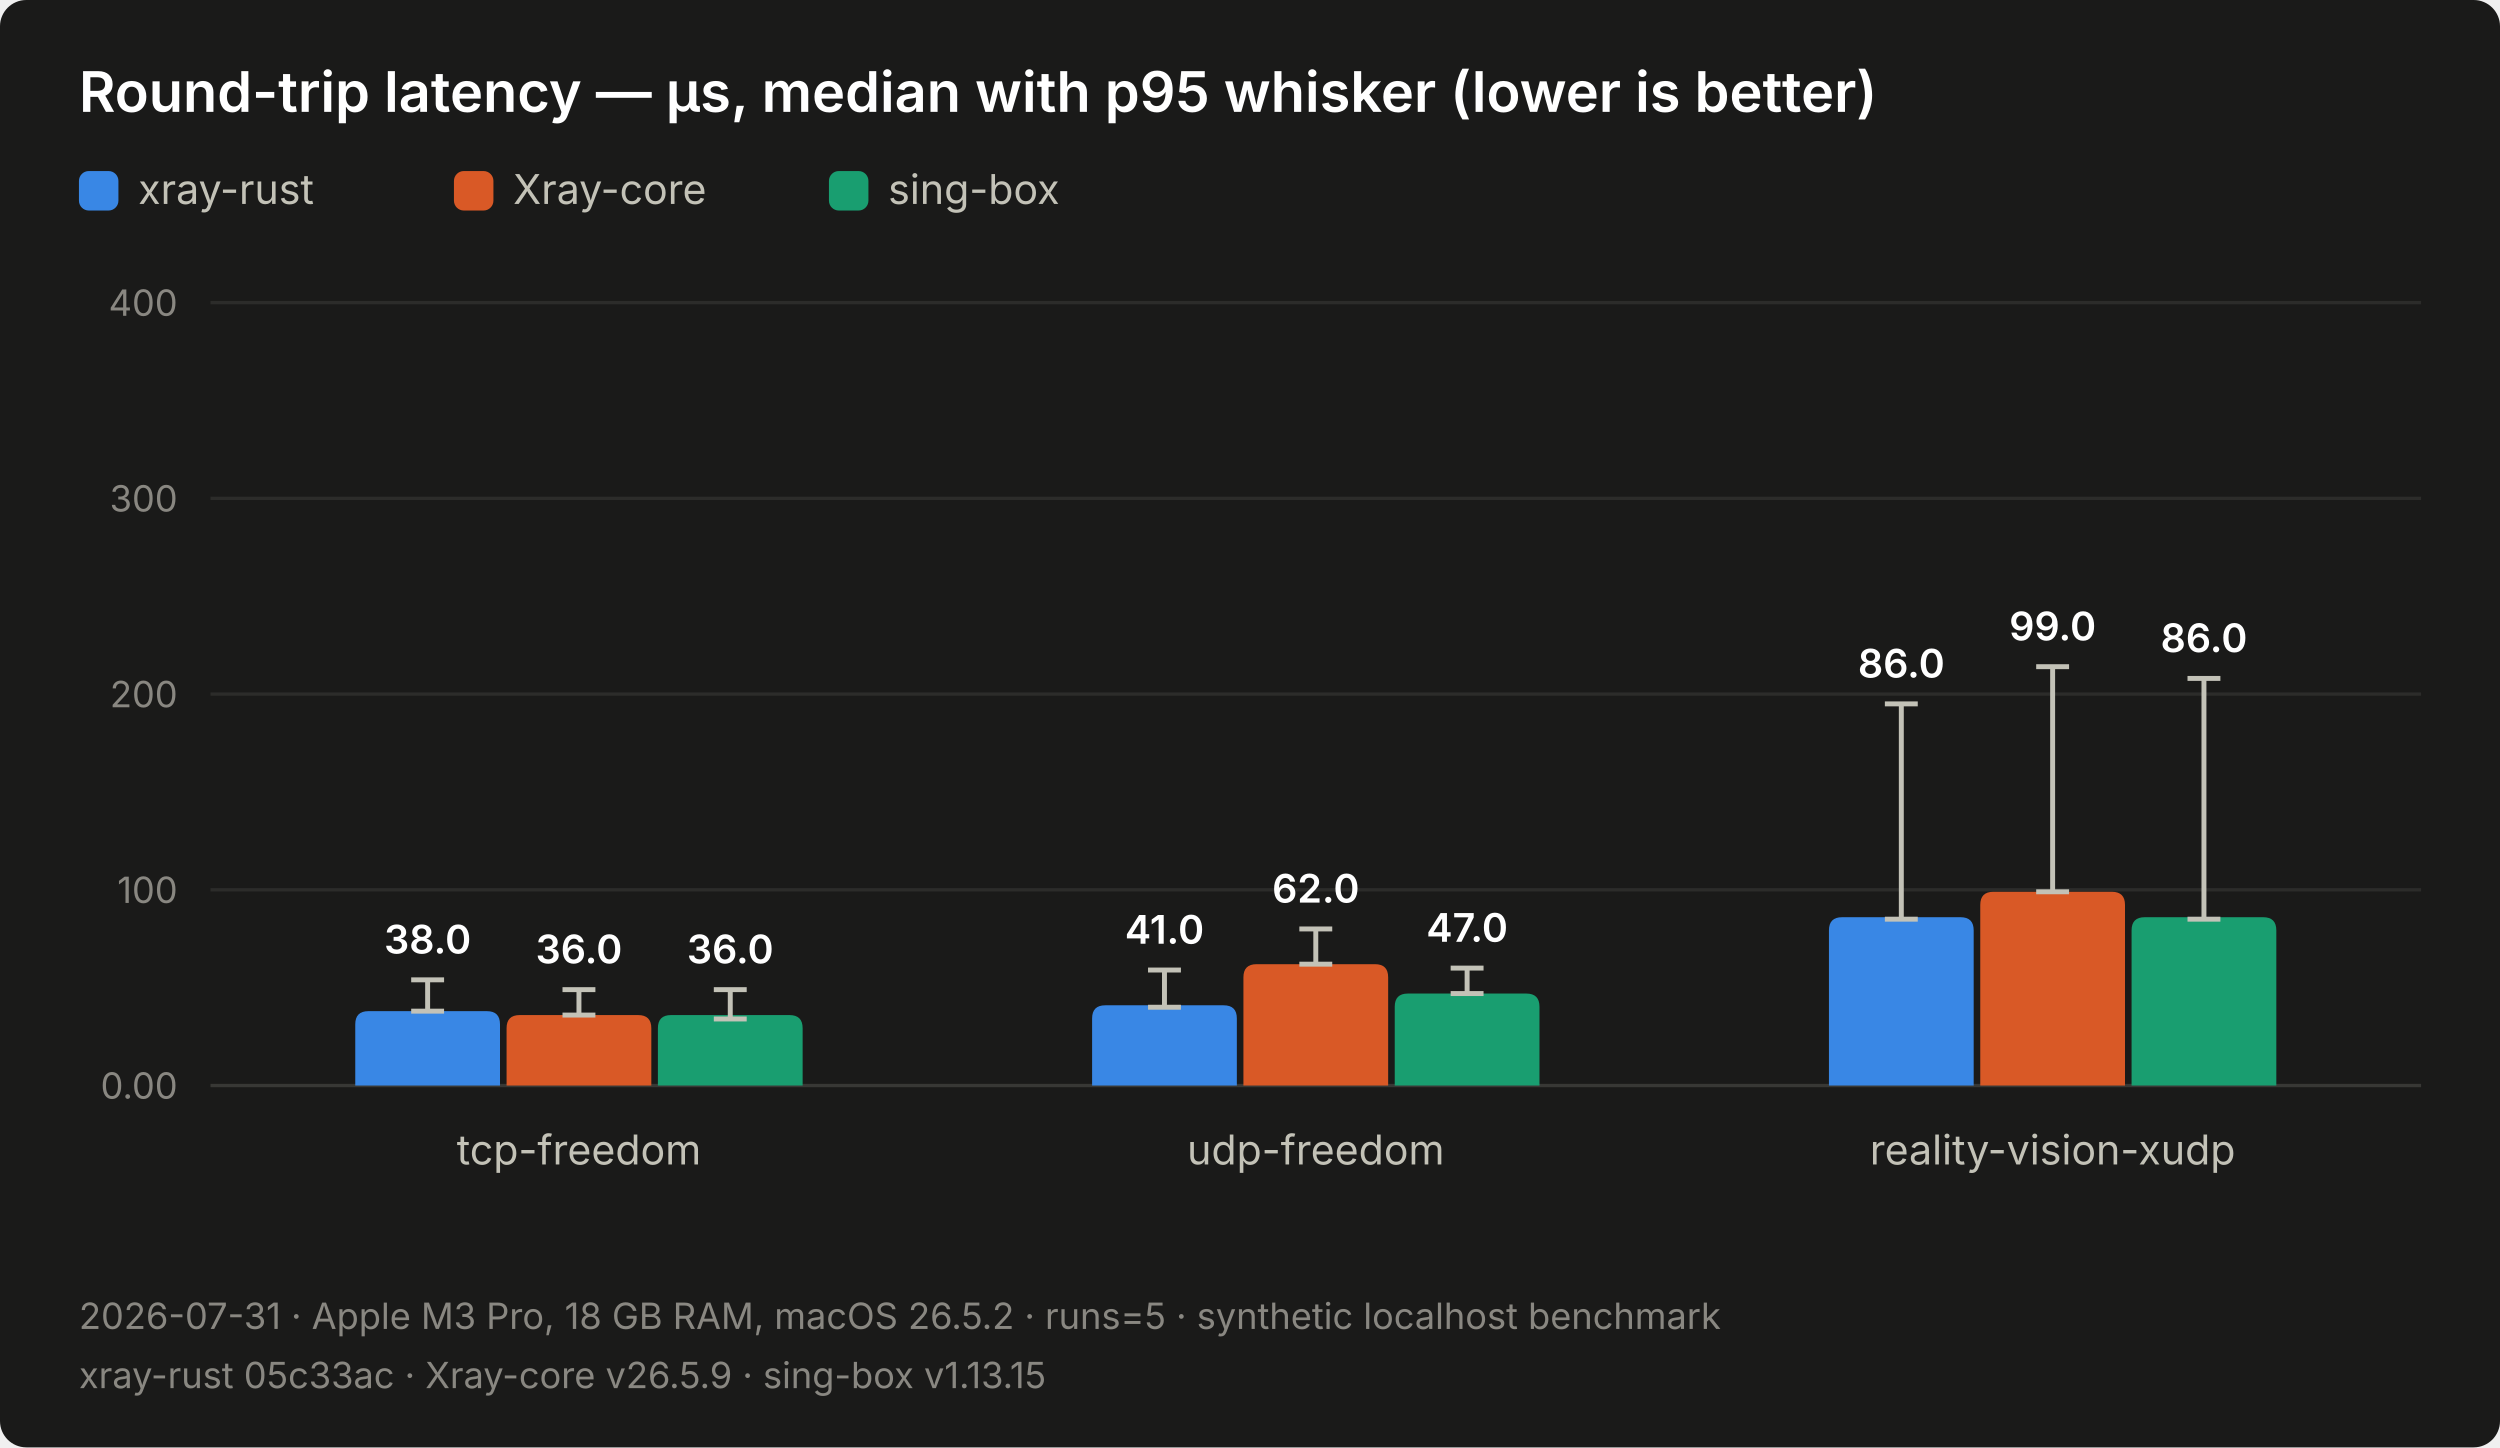
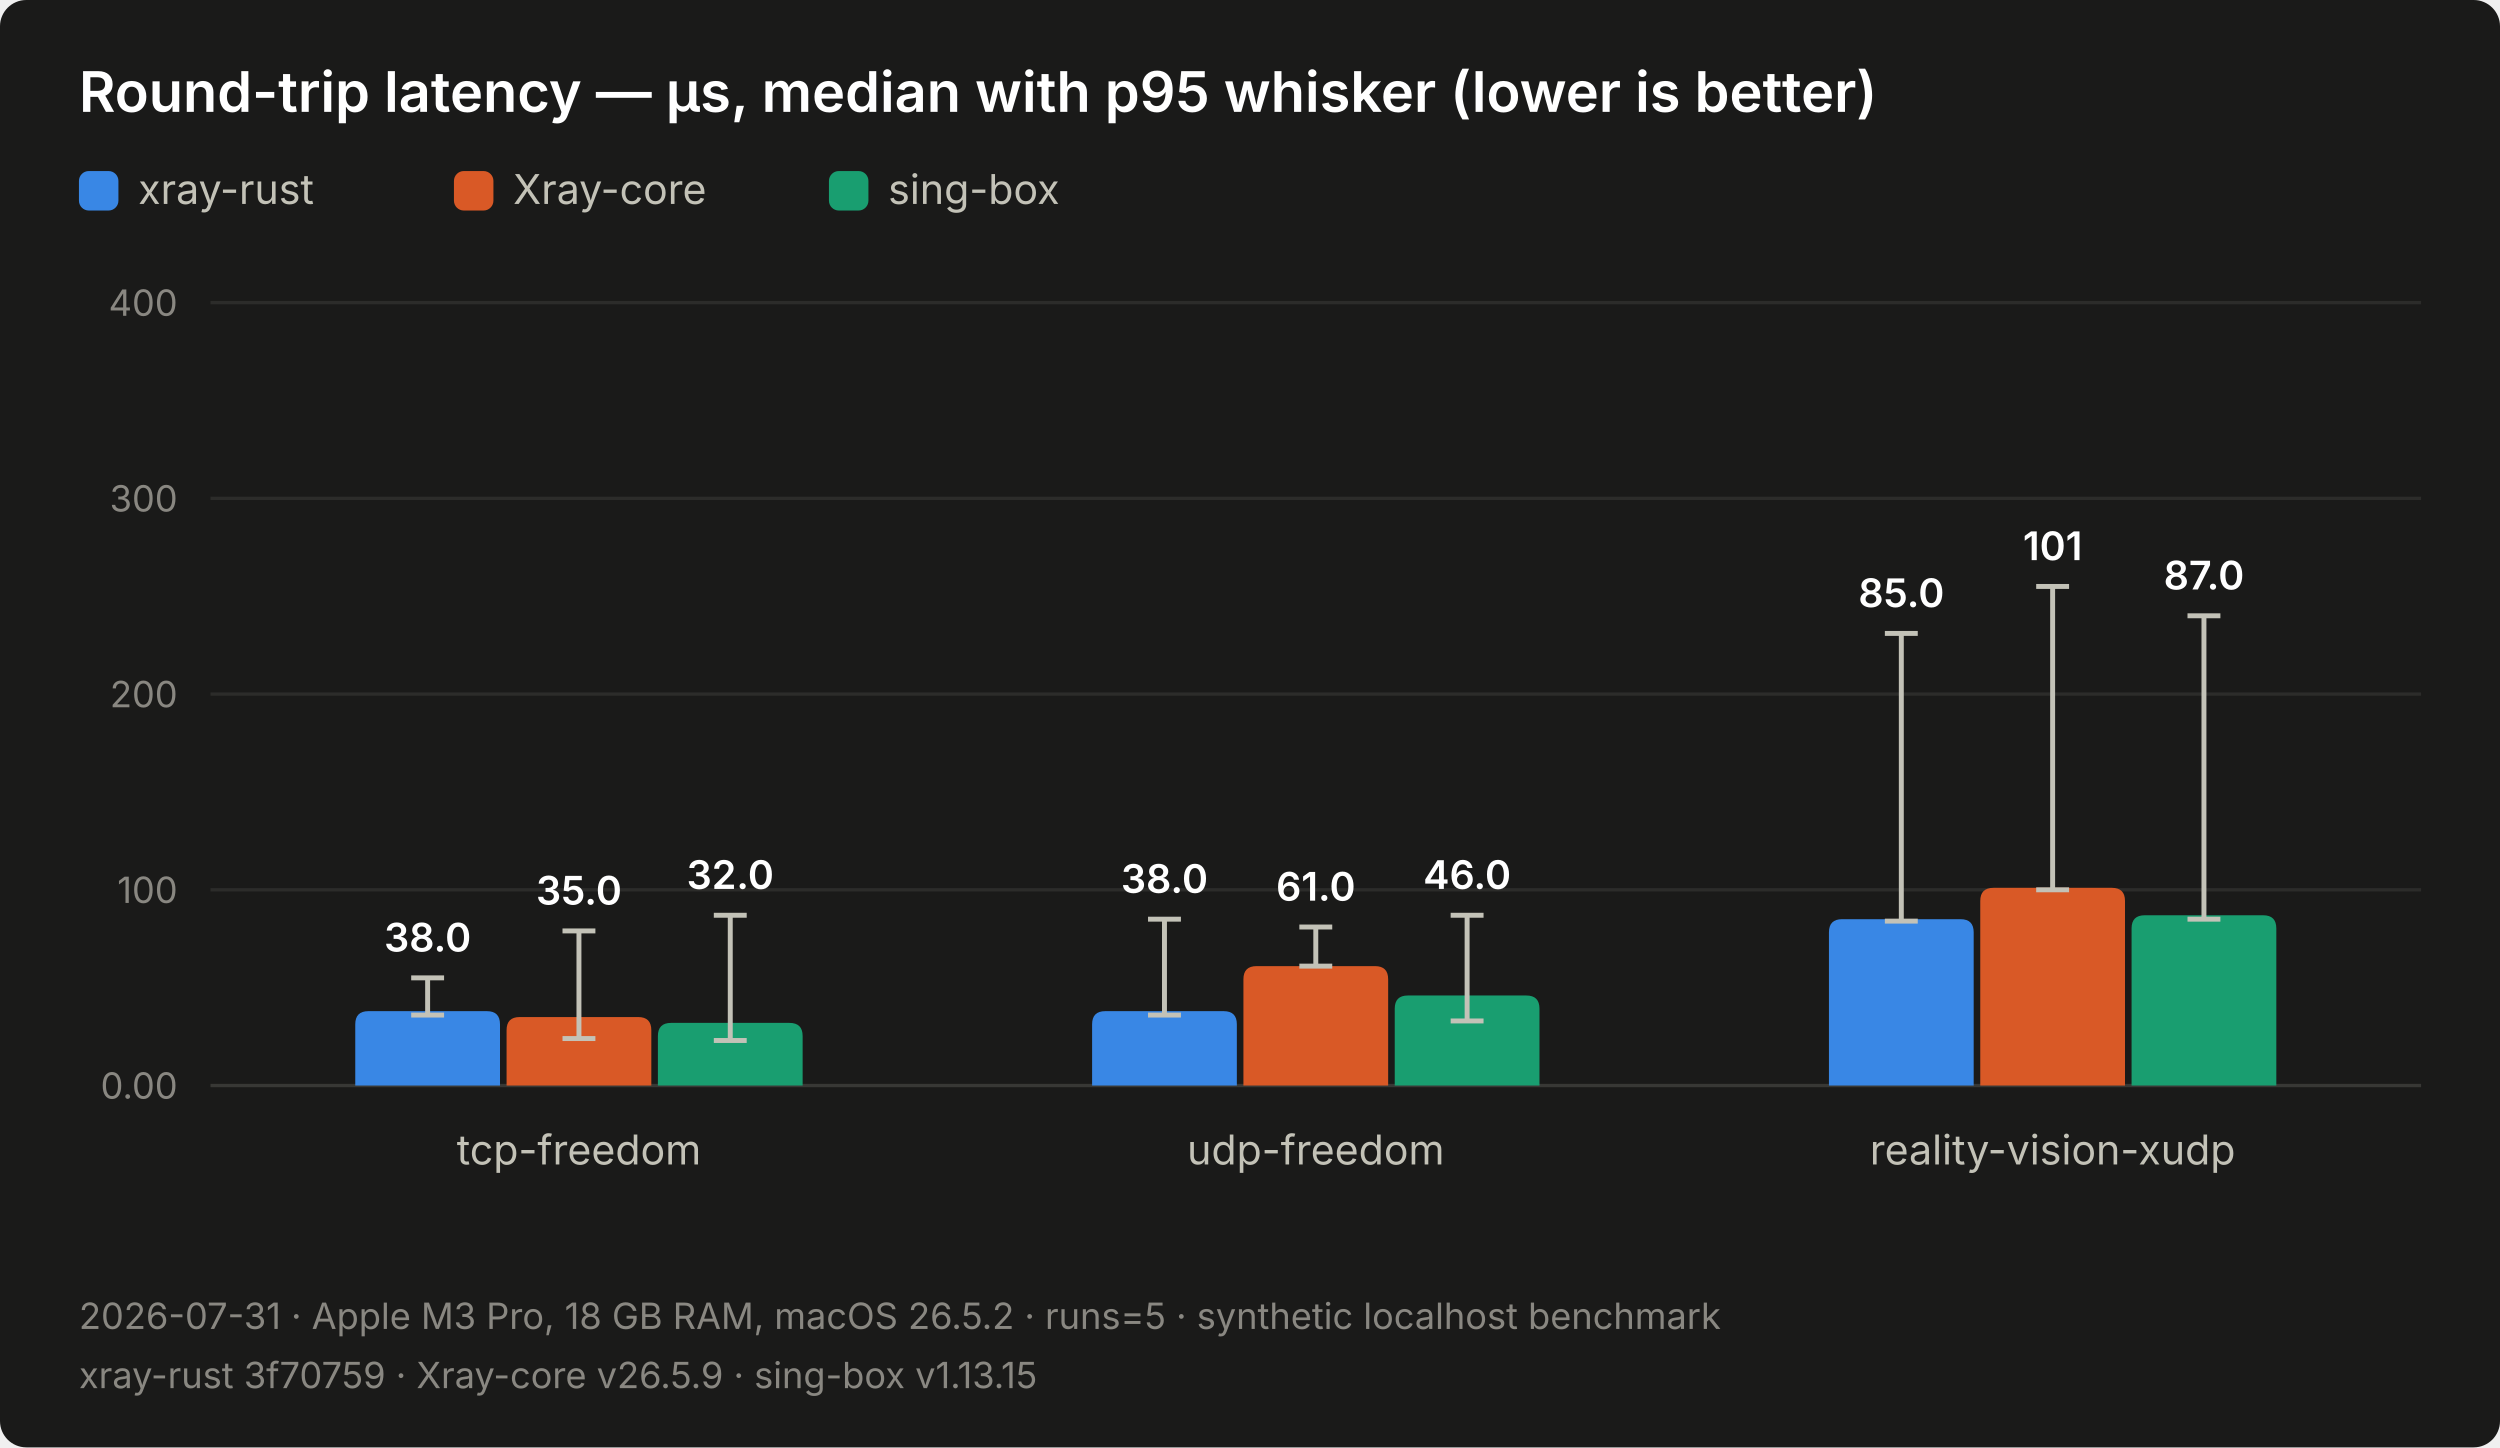
<svg xmlns="http://www.w3.org/2000/svg" width="760" height="440" viewBox="0 0 760 440" role="img" aria-label="Round-trip latency — µs, median with p95 whisker (lower is better)">
  <rect width="760" height="440" fill="#1a1a19" rx="8" />
  <text x="24" y="34" font-family="system-ui, -apple-system, 'Segoe UI', sans-serif" font-size="17" font-weight="600" fill="#ffffff">Round-trip latency — µs, median with p95 whisker (lower is better)</text>
  <rect x="24.00" y="52" width="12" height="12" rx="3" fill="#3987e5" />
  <text x="42.00" y="62" font-family="system-ui, -apple-system, 'Segoe UI', sans-serif" font-size="12.5" fill="#c3c2b7">xray-rust</text>
  <rect x="138.00" y="52" width="12" height="12" rx="3" fill="#d95926" />
  <text x="156.00" y="62" font-family="system-ui, -apple-system, 'Segoe UI', sans-serif" font-size="12.5" fill="#c3c2b7">Xray-core</text>
  <rect x="252.00" y="52" width="12" height="12" rx="3" fill="#199e70" />
  <text x="270.00" y="62" font-family="system-ui, -apple-system, 'Segoe UI', sans-serif" font-size="12.5" fill="#c3c2b7">sing-box</text>
  <text x="54" y="334.00" font-family="system-ui, -apple-system, 'Segoe UI', sans-serif" font-size="11" fill="#898781" text-anchor="end">0.00</text>
  <line x1="64" y1="270.50" x2="736" y2="270.50" stroke="#2c2c2a" stroke-width="1" />
  <text x="54" y="274.50" font-family="system-ui, -apple-system, 'Segoe UI', sans-serif" font-size="11" fill="#898781" text-anchor="end">100</text>
  <line x1="64" y1="211.00" x2="736" y2="211.00" stroke="#2c2c2a" stroke-width="1" />
  <text x="54" y="215.00" font-family="system-ui, -apple-system, 'Segoe UI', sans-serif" font-size="11" fill="#898781" text-anchor="end">200</text>
  <line x1="64" y1="151.50" x2="736" y2="151.50" stroke="#2c2c2a" stroke-width="1" />
  <text x="54" y="155.50" font-family="system-ui, -apple-system, 'Segoe UI', sans-serif" font-size="11" fill="#898781" text-anchor="end">300</text>
  <line x1="64" y1="92.00" x2="736" y2="92.00" stroke="#2c2c2a" stroke-width="1" />
  <text x="54" y="96.00" font-family="system-ui, -apple-system, 'Segoe UI', sans-serif" font-size="11" fill="#898781" text-anchor="end">400</text>
  <line x1="64" y1="330" x2="736" y2="330" stroke="#383835" stroke-width="1" />
  <path d="M 108.00 330.00 L 108.00 311.39 Q 108.00 307.39 112.00 307.39 L 148.00 307.39 Q 152.00 307.39 152.00 311.39 L 152.00 330.00 Z" fill="#3987e5" />
-   <line x1="130.00" y1="307.39" x2="130.00" y2="297.87" stroke="#c3c2b7" stroke-width="1.5" />
-   <line x1="125.00" y1="307.39" x2="135.00" y2="307.39" stroke="#c3c2b7" stroke-width="1.5" />
-   <line x1="125.00" y1="297.87" x2="135.00" y2="297.87" stroke="#c3c2b7" stroke-width="1.5" />
-   <text x="130.00" y="289.87" font-family="system-ui, -apple-system, 'Segoe UI', sans-serif" font-size="12" font-weight="600" fill="#ffffff" text-anchor="middle">38.0</text>
-   <path d="M 154.00 330.00 L 154.00 312.58 Q 154.00 308.58 158.00 308.58 L 194.00 308.58 Q 198.00 308.58 198.00 312.58 L 198.00 330.00 Z" fill="#d95926" />
-   <line x1="176.00" y1="308.58" x2="176.00" y2="300.85" stroke="#c3c2b7" stroke-width="1.5" />
-   <line x1="171.00" y1="308.58" x2="181.00" y2="308.58" stroke="#c3c2b7" stroke-width="1.5" />
-   <line x1="171.00" y1="300.85" x2="181.00" y2="300.85" stroke="#c3c2b7" stroke-width="1.5" />
-   <text x="176.00" y="292.85" font-family="system-ui, -apple-system, 'Segoe UI', sans-serif" font-size="12" font-weight="600" fill="#ffffff" text-anchor="middle">36.0</text>
-   <path d="M 200.00 330.00 L 200.00 312.58 Q 200.00 308.58 204.00 308.58 L 240.00 308.58 Q 244.00 308.58 244.00 312.58 L 244.00 330.00 Z" fill="#199e70" />
-   <line x1="222.00" y1="309.77" x2="222.00" y2="300.85" stroke="#c3c2b7" stroke-width="1.5" />
-   <line x1="217.00" y1="309.77" x2="227.00" y2="309.77" stroke="#c3c2b7" stroke-width="1.5" />
-   <line x1="217.00" y1="300.85" x2="227.00" y2="300.85" stroke="#c3c2b7" stroke-width="1.5" />
-   <text x="222.00" y="292.85" font-family="system-ui, -apple-system, 'Segoe UI', sans-serif" font-size="12" font-weight="600" fill="#ffffff" text-anchor="middle">36.0</text>
+   <line x1="130.00" y1="308.58" x2="130.00" y2="297.27" stroke="#c3c2b7" stroke-width="1.5" />
+   <line x1="125.00" y1="308.58" x2="135.00" y2="308.58" stroke="#c3c2b7" stroke-width="1.5" />
+   <line x1="125.00" y1="297.27" x2="135.00" y2="297.27" stroke="#c3c2b7" stroke-width="1.5" />
+   <text x="130.00" y="289.27" font-family="system-ui, -apple-system, 'Segoe UI', sans-serif" font-size="12" font-weight="600" fill="#ffffff" text-anchor="middle">38.0</text>
+   <path d="M 154.00 330.00 L 154.00 313.18 Q 154.00 309.18 158.00 309.18 L 194.00 309.18 Q 198.00 309.18 198.00 313.18 L 198.00 330.00 Z" fill="#d95926" />
+   <line x1="176.00" y1="315.72" x2="176.00" y2="283.00" stroke="#c3c2b7" stroke-width="1.5" />
+   <line x1="171.00" y1="315.72" x2="181.00" y2="315.72" stroke="#c3c2b7" stroke-width="1.5" />
+   <line x1="171.00" y1="283.00" x2="181.00" y2="283.00" stroke="#c3c2b7" stroke-width="1.5" />
+   <text x="176.00" y="275.00" font-family="system-ui, -apple-system, 'Segoe UI', sans-serif" font-size="12" font-weight="600" fill="#ffffff" text-anchor="middle">35.0</text>
+   <path d="M 200.00 330.00 L 200.00 314.96 Q 200.00 310.96 204.00 310.96 L 240.00 310.96 Q 244.00 310.96 244.00 314.96 L 244.00 330.00 Z" fill="#199e70" />
+   <line x1="222.00" y1="316.31" x2="222.00" y2="278.24" stroke="#c3c2b7" stroke-width="1.5" />
+   <line x1="217.00" y1="316.31" x2="227.00" y2="316.31" stroke="#c3c2b7" stroke-width="1.5" />
+   <line x1="217.00" y1="278.24" x2="227.00" y2="278.24" stroke="#c3c2b7" stroke-width="1.5" />
+   <text x="222.00" y="270.24" font-family="system-ui, -apple-system, 'Segoe UI', sans-serif" font-size="12" font-weight="600" fill="#ffffff" text-anchor="middle">32.0</text>
  <text x="176.00" y="354" font-family="system-ui, -apple-system, 'Segoe UI', sans-serif" font-size="12.5" fill="#c3c2b7" text-anchor="middle">tcp-freedom</text>
-   <path d="M 332.00 330.00 L 332.00 309.61 Q 332.00 305.61 336.00 305.61 L 372.00 305.61 Q 376.00 305.61 376.00 309.61 L 376.00 330.00 Z" fill="#3987e5" />
-   <line x1="354.00" y1="306.20" x2="354.00" y2="294.89" stroke="#c3c2b7" stroke-width="1.5" />
-   <line x1="349.00" y1="306.20" x2="359.00" y2="306.20" stroke="#c3c2b7" stroke-width="1.5" />
-   <line x1="349.00" y1="294.89" x2="359.00" y2="294.89" stroke="#c3c2b7" stroke-width="1.5" />
-   <text x="354.00" y="286.89" font-family="system-ui, -apple-system, 'Segoe UI', sans-serif" font-size="12" font-weight="600" fill="#ffffff" text-anchor="middle">41.0</text>
-   <path d="M 378.00 330.00 L 378.00 297.11 Q 378.00 293.11 382.00 293.11 L 418.00 293.11 Q 422.00 293.11 422.00 297.11 L 422.00 330.00 Z" fill="#d95926" />
-   <line x1="400.00" y1="293.11" x2="400.00" y2="282.40" stroke="#c3c2b7" stroke-width="1.5" />
-   <line x1="395.00" y1="293.11" x2="405.00" y2="293.11" stroke="#c3c2b7" stroke-width="1.5" />
-   <line x1="395.00" y1="282.40" x2="405.00" y2="282.40" stroke="#c3c2b7" stroke-width="1.5" />
-   <text x="400.00" y="274.40" font-family="system-ui, -apple-system, 'Segoe UI', sans-serif" font-size="12" font-weight="600" fill="#ffffff" text-anchor="middle">62.0</text>
-   <path d="M 424.00 330.00 L 424.00 306.04 Q 424.00 302.04 428.00 302.04 L 464.00 302.04 Q 468.00 302.04 468.00 306.04 L 468.00 330.00 Z" fill="#199e70" />
-   <line x1="446.00" y1="302.04" x2="446.00" y2="294.30" stroke="#c3c2b7" stroke-width="1.5" />
-   <line x1="441.00" y1="302.04" x2="451.00" y2="302.04" stroke="#c3c2b7" stroke-width="1.5" />
-   <line x1="441.00" y1="294.30" x2="451.00" y2="294.30" stroke="#c3c2b7" stroke-width="1.5" />
-   <text x="446.00" y="286.30" font-family="system-ui, -apple-system, 'Segoe UI', sans-serif" font-size="12" font-weight="600" fill="#ffffff" text-anchor="middle">47.0</text>
+   <path d="M 332.00 330.00 L 332.00 311.39 Q 332.00 307.39 336.00 307.39 L 372.00 307.39 Q 376.00 307.39 376.00 311.39 L 376.00 330.00 Z" fill="#3987e5" />
+   <line x1="354.00" y1="308.58" x2="354.00" y2="279.43" stroke="#c3c2b7" stroke-width="1.5" />
+   <line x1="349.00" y1="308.58" x2="359.00" y2="308.58" stroke="#c3c2b7" stroke-width="1.5" />
+   <line x1="349.00" y1="279.43" x2="359.00" y2="279.43" stroke="#c3c2b7" stroke-width="1.5" />
+   <text x="354.00" y="271.43" font-family="system-ui, -apple-system, 'Segoe UI', sans-serif" font-size="12" font-weight="600" fill="#ffffff" text-anchor="middle">38.0</text>
+   <path d="M 378.00 330.00 L 378.00 297.70 Q 378.00 293.70 382.00 293.70 L 418.00 293.70 Q 422.00 293.70 422.00 297.70 L 422.00 330.00 Z" fill="#d95926" />
+   <line x1="400.00" y1="293.70" x2="400.00" y2="281.81" stroke="#c3c2b7" stroke-width="1.5" />
+   <line x1="395.00" y1="293.70" x2="405.00" y2="293.70" stroke="#c3c2b7" stroke-width="1.5" />
+   <line x1="395.00" y1="281.81" x2="405.00" y2="281.81" stroke="#c3c2b7" stroke-width="1.5" />
+   <text x="400.00" y="273.81" font-family="system-ui, -apple-system, 'Segoe UI', sans-serif" font-size="12" font-weight="600" fill="#ffffff" text-anchor="middle">61.0</text>
+   <path d="M 424.00 330.00 L 424.00 306.63 Q 424.00 302.63 428.00 302.63 L 464.00 302.63 Q 468.00 302.63 468.00 306.63 L 468.00 330.00 Z" fill="#199e70" />
+   <line x1="446.00" y1="310.37" x2="446.00" y2="278.24" stroke="#c3c2b7" stroke-width="1.5" />
+   <line x1="441.00" y1="310.37" x2="451.00" y2="310.37" stroke="#c3c2b7" stroke-width="1.5" />
+   <line x1="441.00" y1="278.24" x2="451.00" y2="278.24" stroke="#c3c2b7" stroke-width="1.5" />
+   <text x="446.00" y="270.24" font-family="system-ui, -apple-system, 'Segoe UI', sans-serif" font-size="12" font-weight="600" fill="#ffffff" text-anchor="middle">46.0</text>
  <text x="400.00" y="354" font-family="system-ui, -apple-system, 'Segoe UI', sans-serif" font-size="12.5" fill="#c3c2b7" text-anchor="middle">udp-freedom</text>
-   <path d="M 556.00 330.00 L 556.00 282.83 Q 556.00 278.83 560.00 278.83 L 596.00 278.83 Q 600.00 278.83 600.00 282.83 L 600.00 330.00 Z" fill="#3987e5" />
-   <line x1="578.00" y1="279.43" x2="578.00" y2="213.98" stroke="#c3c2b7" stroke-width="1.5" />
-   <line x1="573.00" y1="279.43" x2="583.00" y2="279.43" stroke="#c3c2b7" stroke-width="1.5" />
-   <line x1="573.00" y1="213.98" x2="583.00" y2="213.98" stroke="#c3c2b7" stroke-width="1.5" />
-   <text x="578.00" y="205.98" font-family="system-ui, -apple-system, 'Segoe UI', sans-serif" font-size="12" font-weight="600" fill="#ffffff" text-anchor="middle">86.0</text>
-   <path d="M 602.00 330.00 L 602.00 275.10 Q 602.00 271.10 606.00 271.10 L 642.00 271.10 Q 646.00 271.10 646.00 275.10 L 646.00 330.00 Z" fill="#d95926" />
-   <line x1="624.00" y1="271.10" x2="624.00" y2="202.67" stroke="#c3c2b7" stroke-width="1.5" />
-   <line x1="619.00" y1="271.10" x2="629.00" y2="271.10" stroke="#c3c2b7" stroke-width="1.5" />
-   <line x1="619.00" y1="202.67" x2="629.00" y2="202.67" stroke="#c3c2b7" stroke-width="1.5" />
-   <text x="624.00" y="194.67" font-family="system-ui, -apple-system, 'Segoe UI', sans-serif" font-size="12" font-weight="600" fill="#ffffff" text-anchor="middle">99.0</text>
-   <path d="M 648.00 330.00 L 648.00 282.83 Q 648.00 278.83 652.00 278.83 L 688.00 278.83 Q 692.00 278.83 692.00 282.83 L 692.00 330.00 Z" fill="#199e70" />
-   <line x1="670.00" y1="279.43" x2="670.00" y2="206.24" stroke="#c3c2b7" stroke-width="1.5" />
+   <path d="M 556.00 330.00 L 556.00 283.43 Q 556.00 279.43 560.00 279.43 L 596.00 279.43 Q 600.00 279.43 600.00 283.43 L 600.00 330.00 Z" fill="#3987e5" />
+   <line x1="578.00" y1="280.02" x2="578.00" y2="192.56" stroke="#c3c2b7" stroke-width="1.5" />
+   <line x1="573.00" y1="280.02" x2="583.00" y2="280.02" stroke="#c3c2b7" stroke-width="1.5" />
+   <line x1="573.00" y1="192.56" x2="583.00" y2="192.56" stroke="#c3c2b7" stroke-width="1.5" />
+   <text x="578.00" y="184.56" font-family="system-ui, -apple-system, 'Segoe UI', sans-serif" font-size="12" font-weight="600" fill="#ffffff" text-anchor="middle">85.0</text>
+   <path d="M 602.00 330.00 L 602.00 273.90 Q 602.00 269.90 606.00 269.90 L 642.00 269.90 Q 646.00 269.90 646.00 273.90 L 646.00 330.00 Z" fill="#d95926" />
+   <line x1="624.00" y1="270.50" x2="624.00" y2="178.28" stroke="#c3c2b7" stroke-width="1.5" />
+   <line x1="619.00" y1="270.50" x2="629.00" y2="270.50" stroke="#c3c2b7" stroke-width="1.5" />
+   <line x1="619.00" y1="178.28" x2="629.00" y2="178.28" stroke="#c3c2b7" stroke-width="1.5" />
+   <text x="624.00" y="170.28" font-family="system-ui, -apple-system, 'Segoe UI', sans-serif" font-size="12" font-weight="600" fill="#ffffff" text-anchor="middle">101</text>
+   <path d="M 648.00 330.00 L 648.00 282.24 Q 648.00 278.24 652.00 278.24 L 688.00 278.24 Q 692.00 278.24 692.00 282.24 L 692.00 330.00 Z" fill="#199e70" />
+   <line x1="670.00" y1="279.43" x2="670.00" y2="187.20" stroke="#c3c2b7" stroke-width="1.5" />
  <line x1="665.00" y1="279.43" x2="675.00" y2="279.43" stroke="#c3c2b7" stroke-width="1.5" />
-   <line x1="665.00" y1="206.24" x2="675.00" y2="206.24" stroke="#c3c2b7" stroke-width="1.5" />
-   <text x="670.00" y="198.24" font-family="system-ui, -apple-system, 'Segoe UI', sans-serif" font-size="12" font-weight="600" fill="#ffffff" text-anchor="middle">86.0</text>
+   <line x1="665.00" y1="187.20" x2="675.00" y2="187.20" stroke="#c3c2b7" stroke-width="1.5" />
+   <text x="670.00" y="179.20" font-family="system-ui, -apple-system, 'Segoe UI', sans-serif" font-size="12" font-weight="600" fill="#ffffff" text-anchor="middle">87.0</text>
  <text x="624.00" y="354" font-family="system-ui, -apple-system, 'Segoe UI', sans-serif" font-size="12.5" fill="#c3c2b7" text-anchor="middle">reality-vision-xudp</text>
  <text x="24" y="404" font-family="system-ui, -apple-system, 'Segoe UI', sans-serif" font-size="11" fill="#898781">2026-07-31 · Apple M3 Pro, 18 GB RAM, macOS 26.5.2 · runs=5 · synthetic localhost benchmark</text>
-   <text x="24" y="422" font-family="system-ui, -apple-system, 'Segoe UI', sans-serif" font-size="11" fill="#898781">xray-rust 05c33ac · Xray-core v26.5.9 · sing-box v1.13.15</text>
+   <text x="24" y="422" font-family="system-ui, -apple-system, 'Segoe UI', sans-serif" font-size="11" fill="#898781">xray-rust 3f70759 · Xray-core v26.5.9 · sing-box v1.13.15</text>
</svg>
